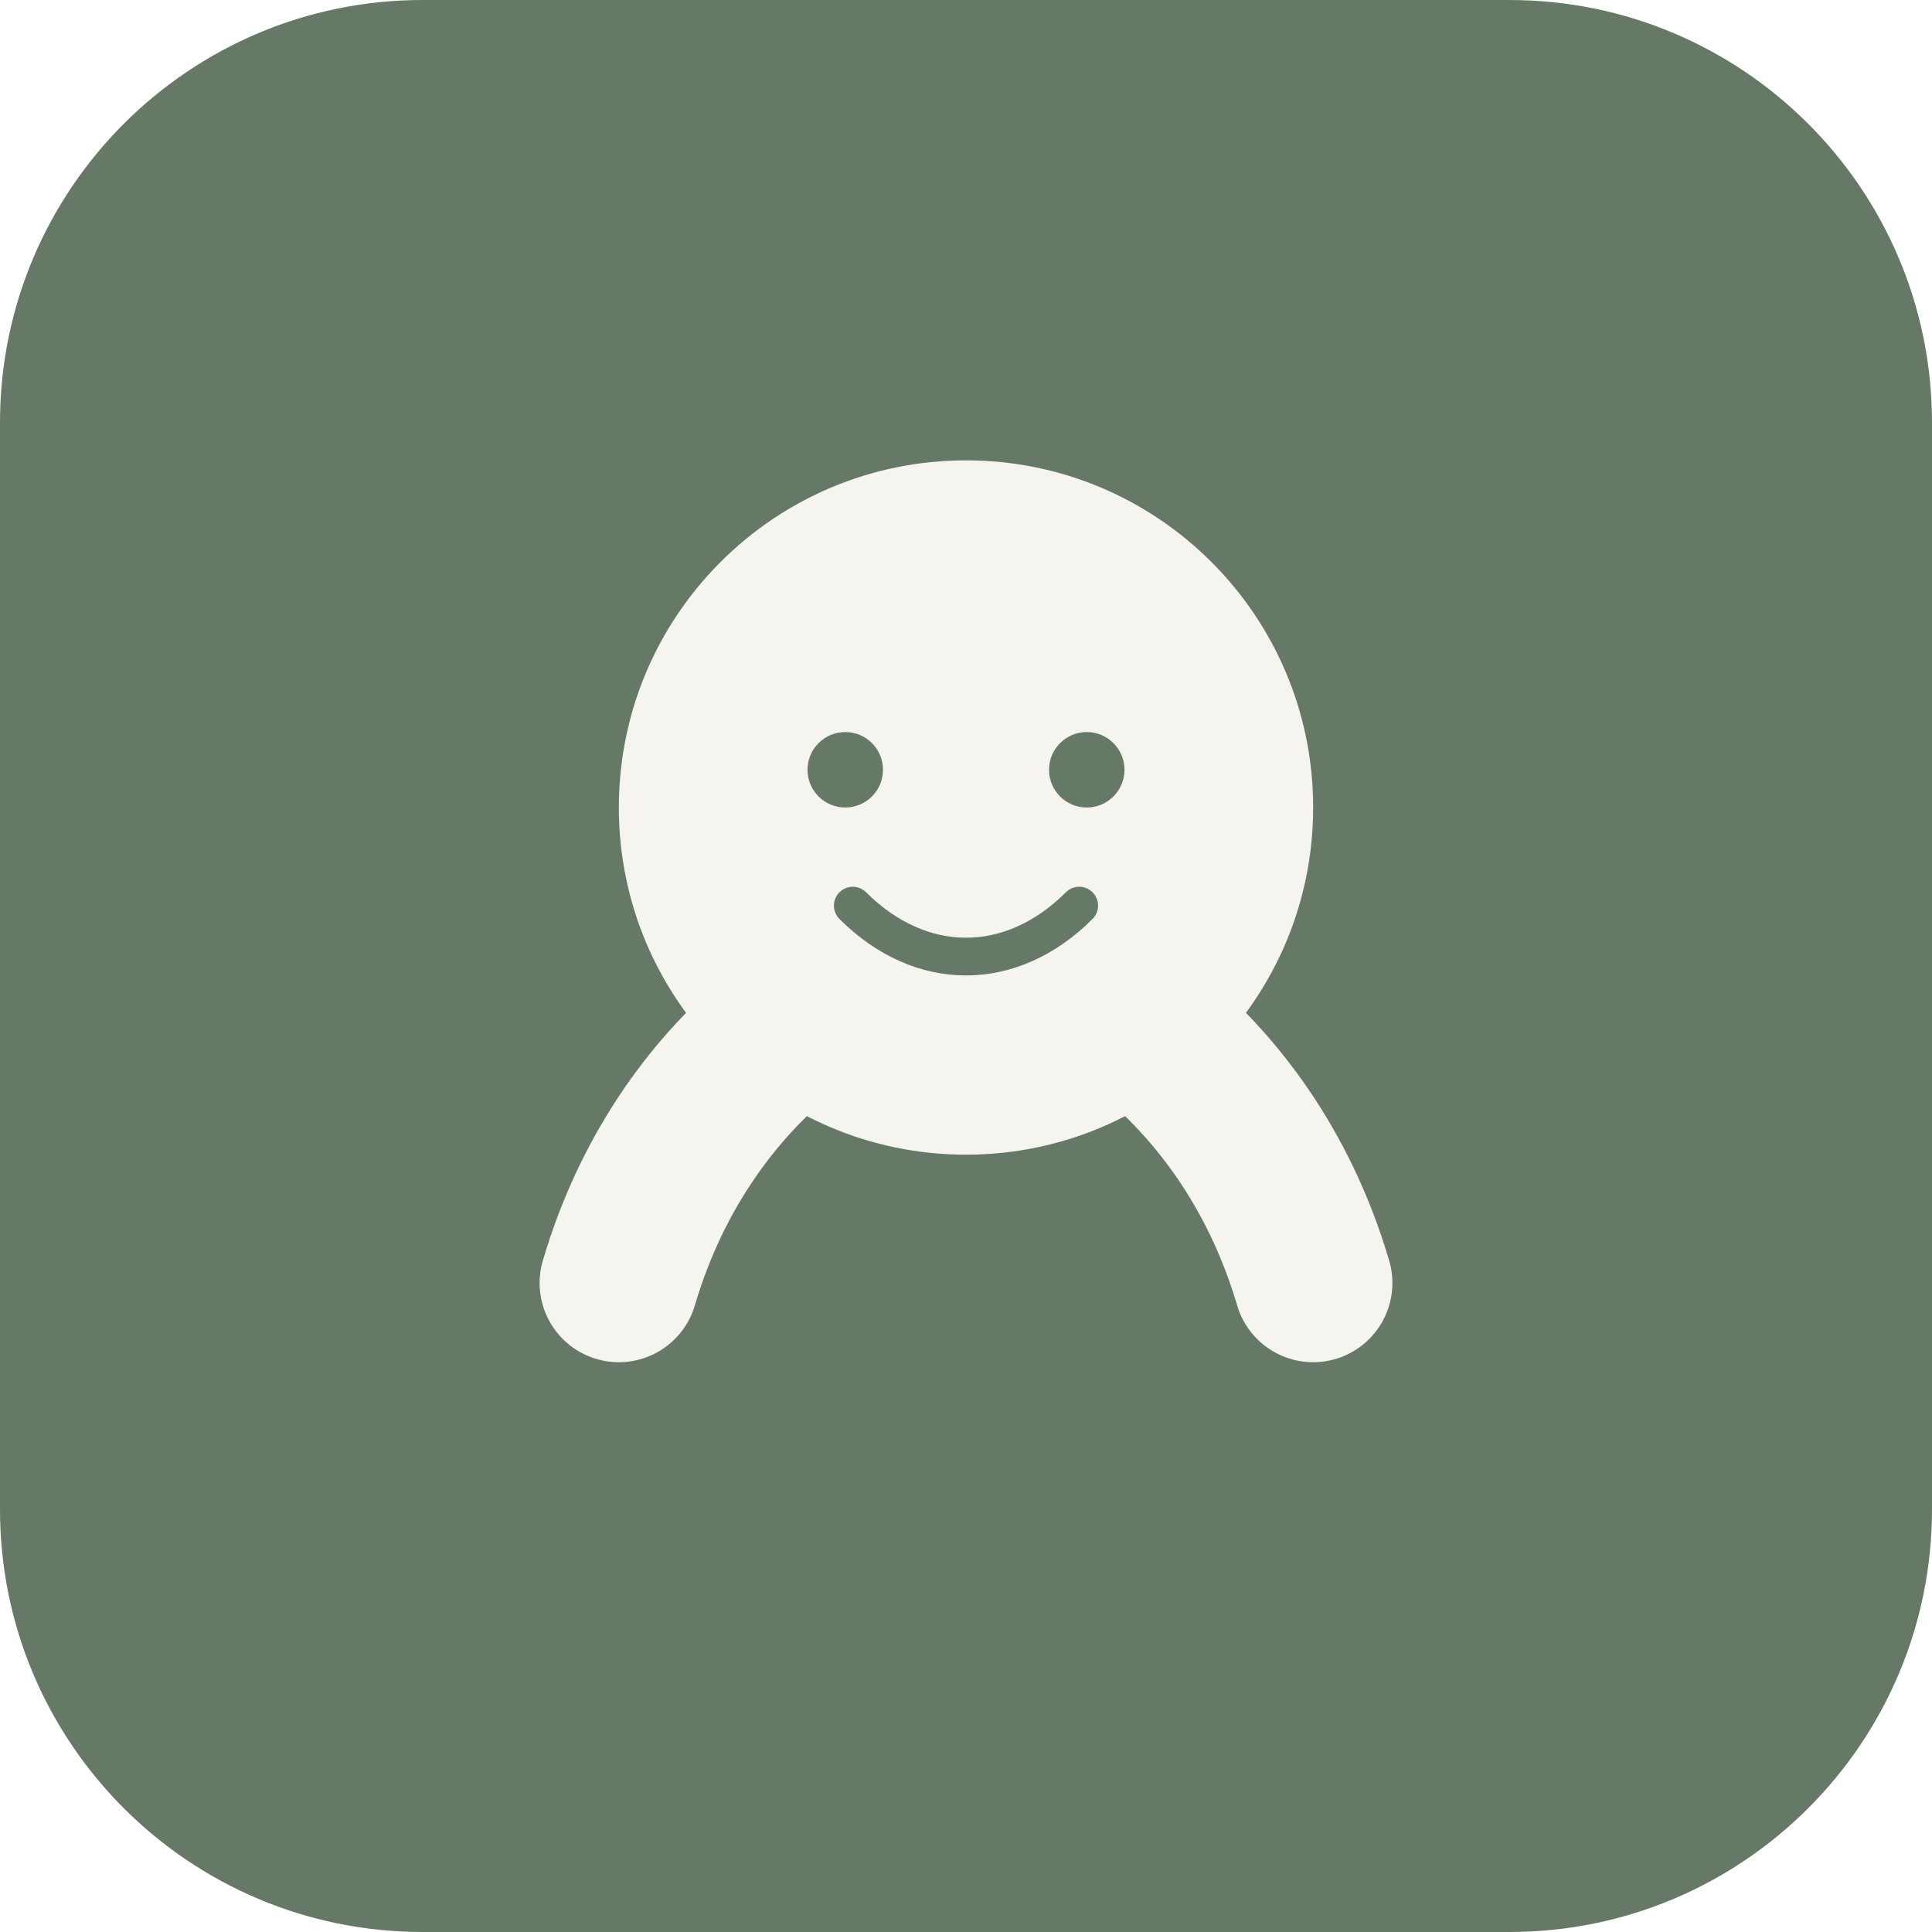
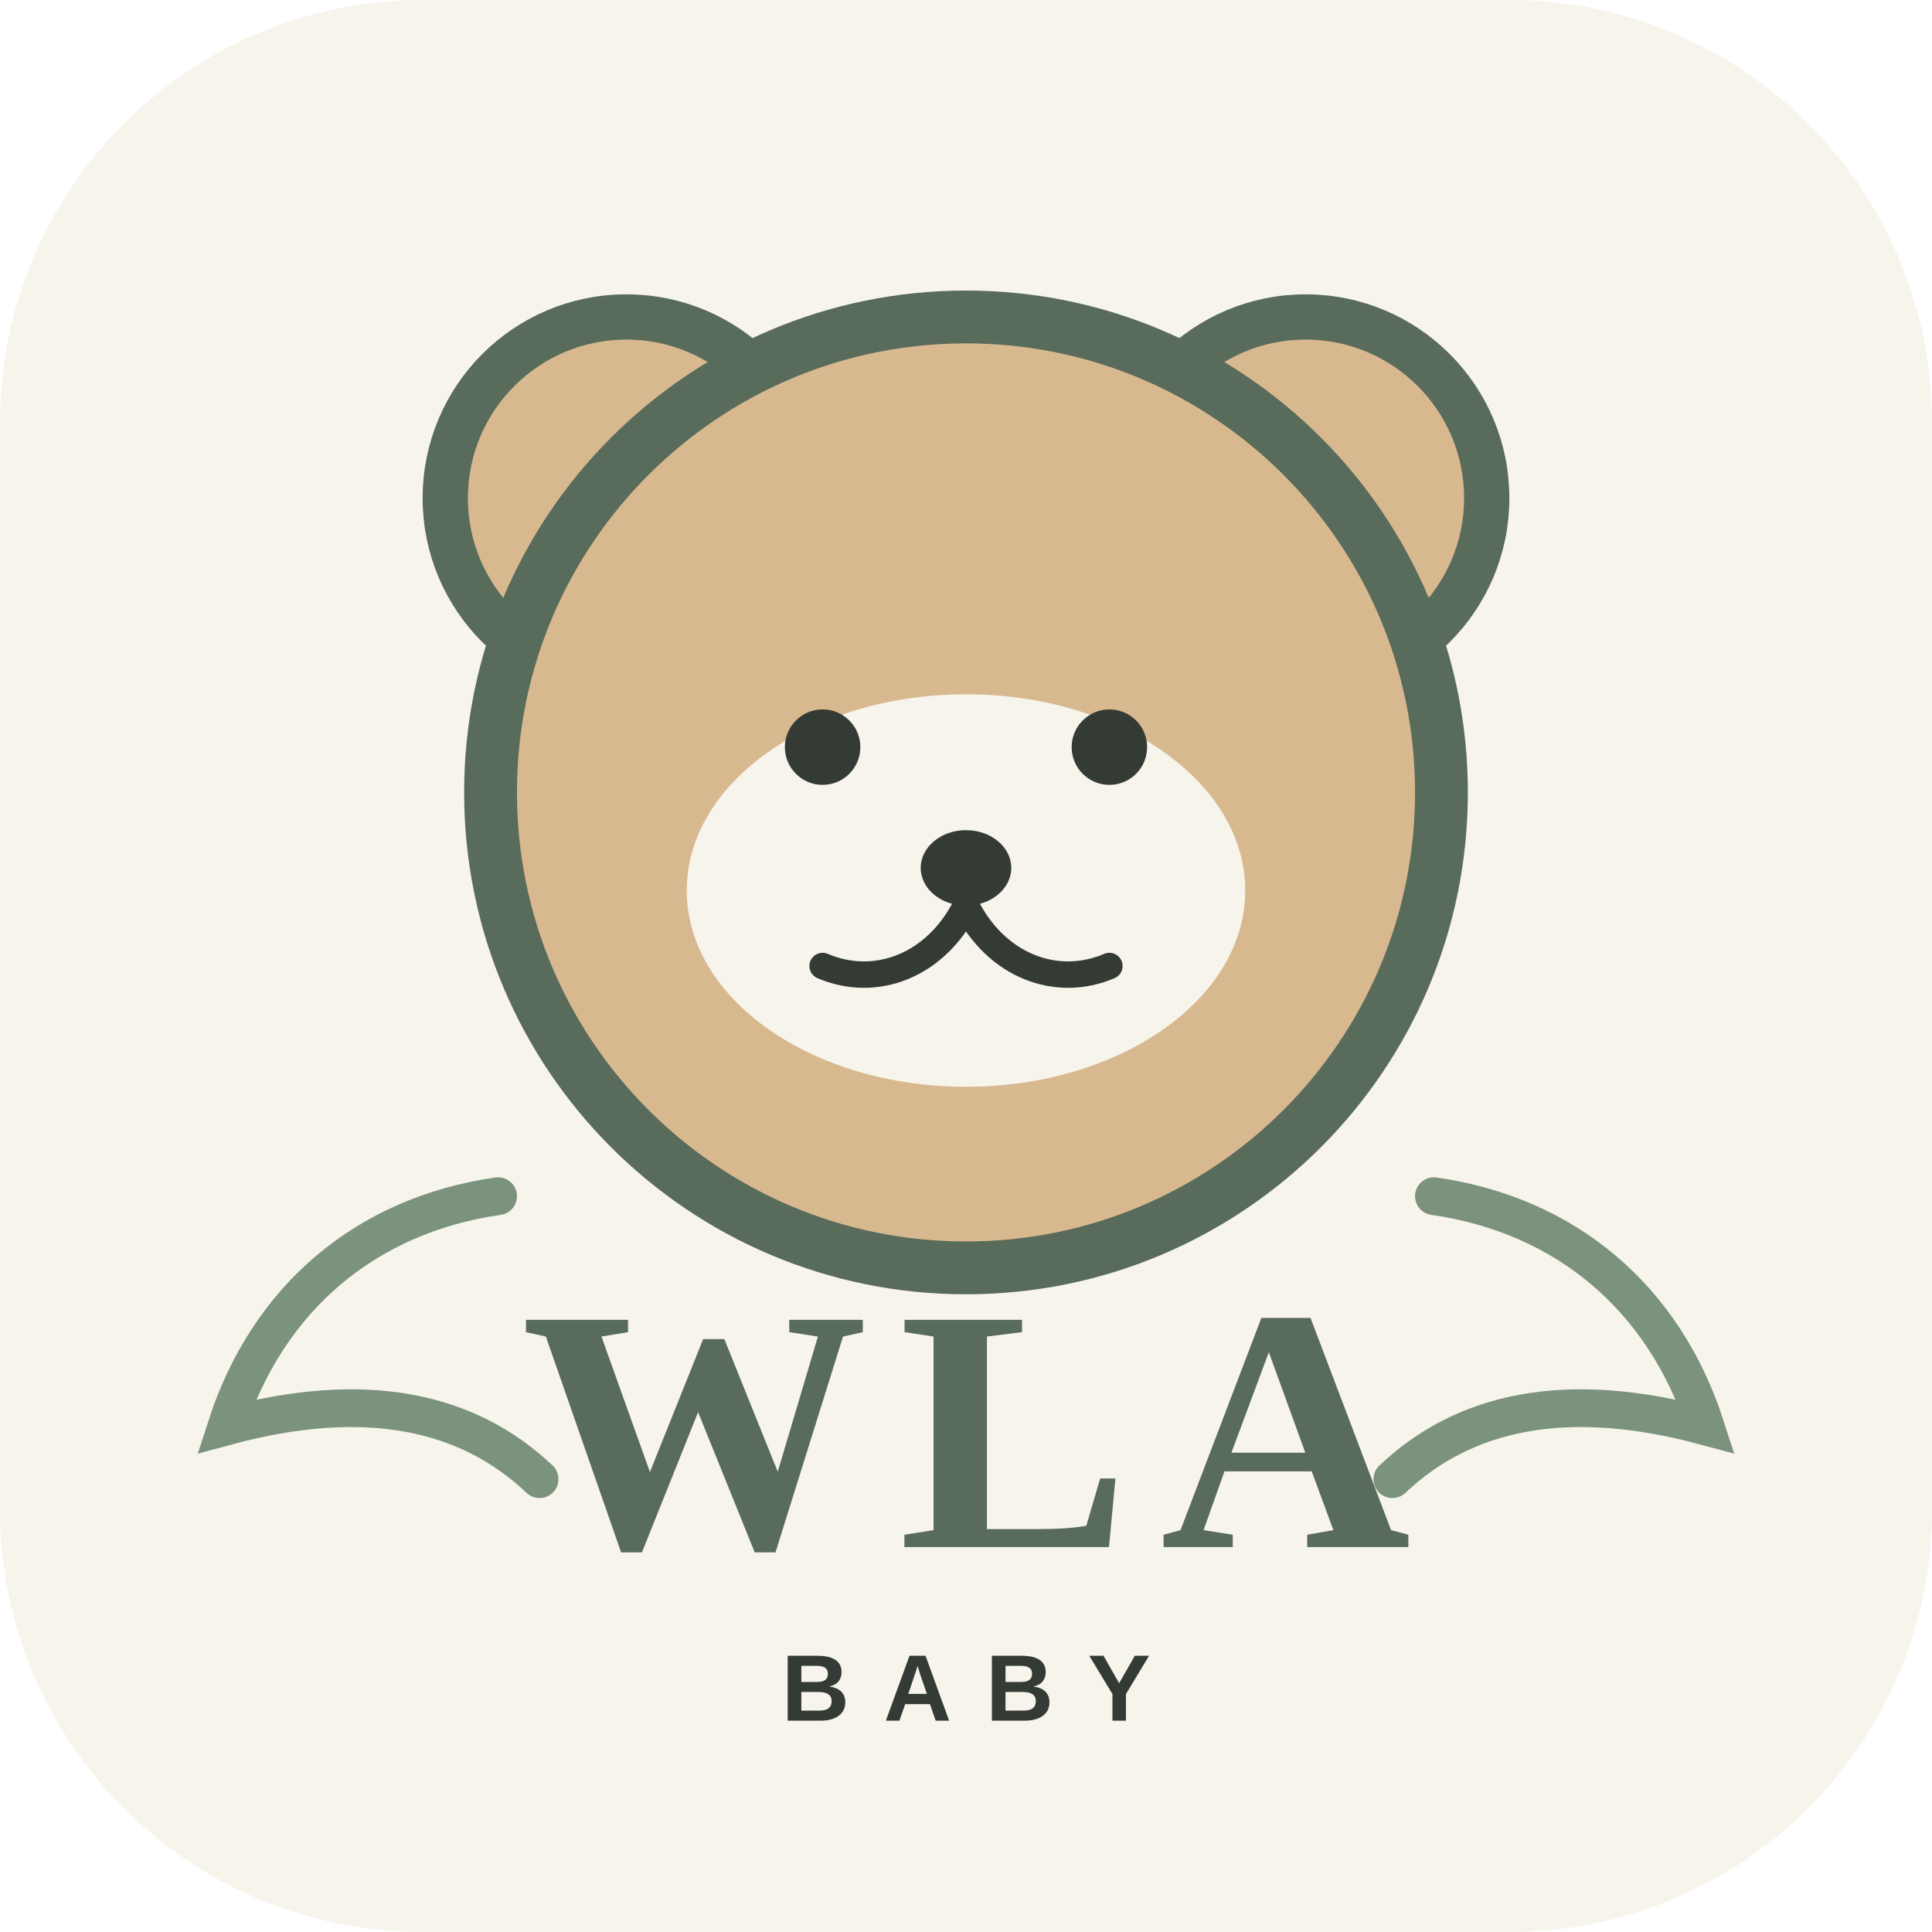
- <svg xmlns="http://www.w3.org/2000/svg" viewBox="0 0 512 512">
-   <rect width="512" height="512" rx="112" fill="#667966" />
-   <circle cx="256" cy="214" r="92" fill="#f5f4ef" />
-   <path d="M164 340c18-61 68-88 92-88s74 27 92 88" fill="none" stroke="#f5f4ef" stroke-width="42" stroke-linecap="round" />
-   <circle cx="224" cy="204" r="10" fill="#667966" />
-   <circle cx="288" cy="204" r="10" fill="#667966" />
-   <path d="M226 240c18 18 42 18 60 0" fill="none" stroke="#667966" stroke-width="10" stroke-linecap="round" />
+ <svg xmlns="http://www.w3.org/2000/svg" viewBox="0 0 512 512" role="img" aria-label="WLA Baby logo">
+   <rect width="512" height="512" rx="112" fill="#F7F4EC" />
+   <circle cx="166" cy="132" r="48" fill="#D8B98F" stroke="#596B5B" stroke-width="12" />
+   <circle cx="346" cy="132" r="48" fill="#D8B98F" stroke="#596B5B" stroke-width="12" />
+   <circle cx="256" cy="210" r="126" fill="#D8B98F" stroke="#596B5B" stroke-width="14" />
+   <ellipse cx="256" cy="236" rx="74" ry="52" fill="#F7F4EC" />
+   <circle cx="218" cy="198" r="10" fill="#343A34" />
+   <circle cx="294" cy="198" r="10" fill="#343A34" />
+   <ellipse cx="256" cy="230" rx="12" ry="10" fill="#343A34" />
+   <path d="M256 240c-8 16-24 22-38 16M256 240c8 16 24 22 38 16" fill="none" stroke="#343A34" stroke-width="7" stroke-linecap="round" />
+   <path d="M132 317c-35 5-61 27-72 61 37-10 64-4 83 14M380 317c35 5 61 27 72 61-37-10-64-4-83 14" fill="none" stroke="#7B927C" stroke-width="10" stroke-linecap="round" />
+   <text x="256" y="410" text-anchor="middle" font-family="Georgia, 'Times New Roman', serif" font-size="92" font-weight="700" letter-spacing="8" fill="#596B5B">WLA</text>
+   <text x="256" y="456" text-anchor="middle" font-family="Arial, sans-serif" font-size="25" font-weight="700" letter-spacing="9" fill="#343A34">BABY</text>
</svg>
